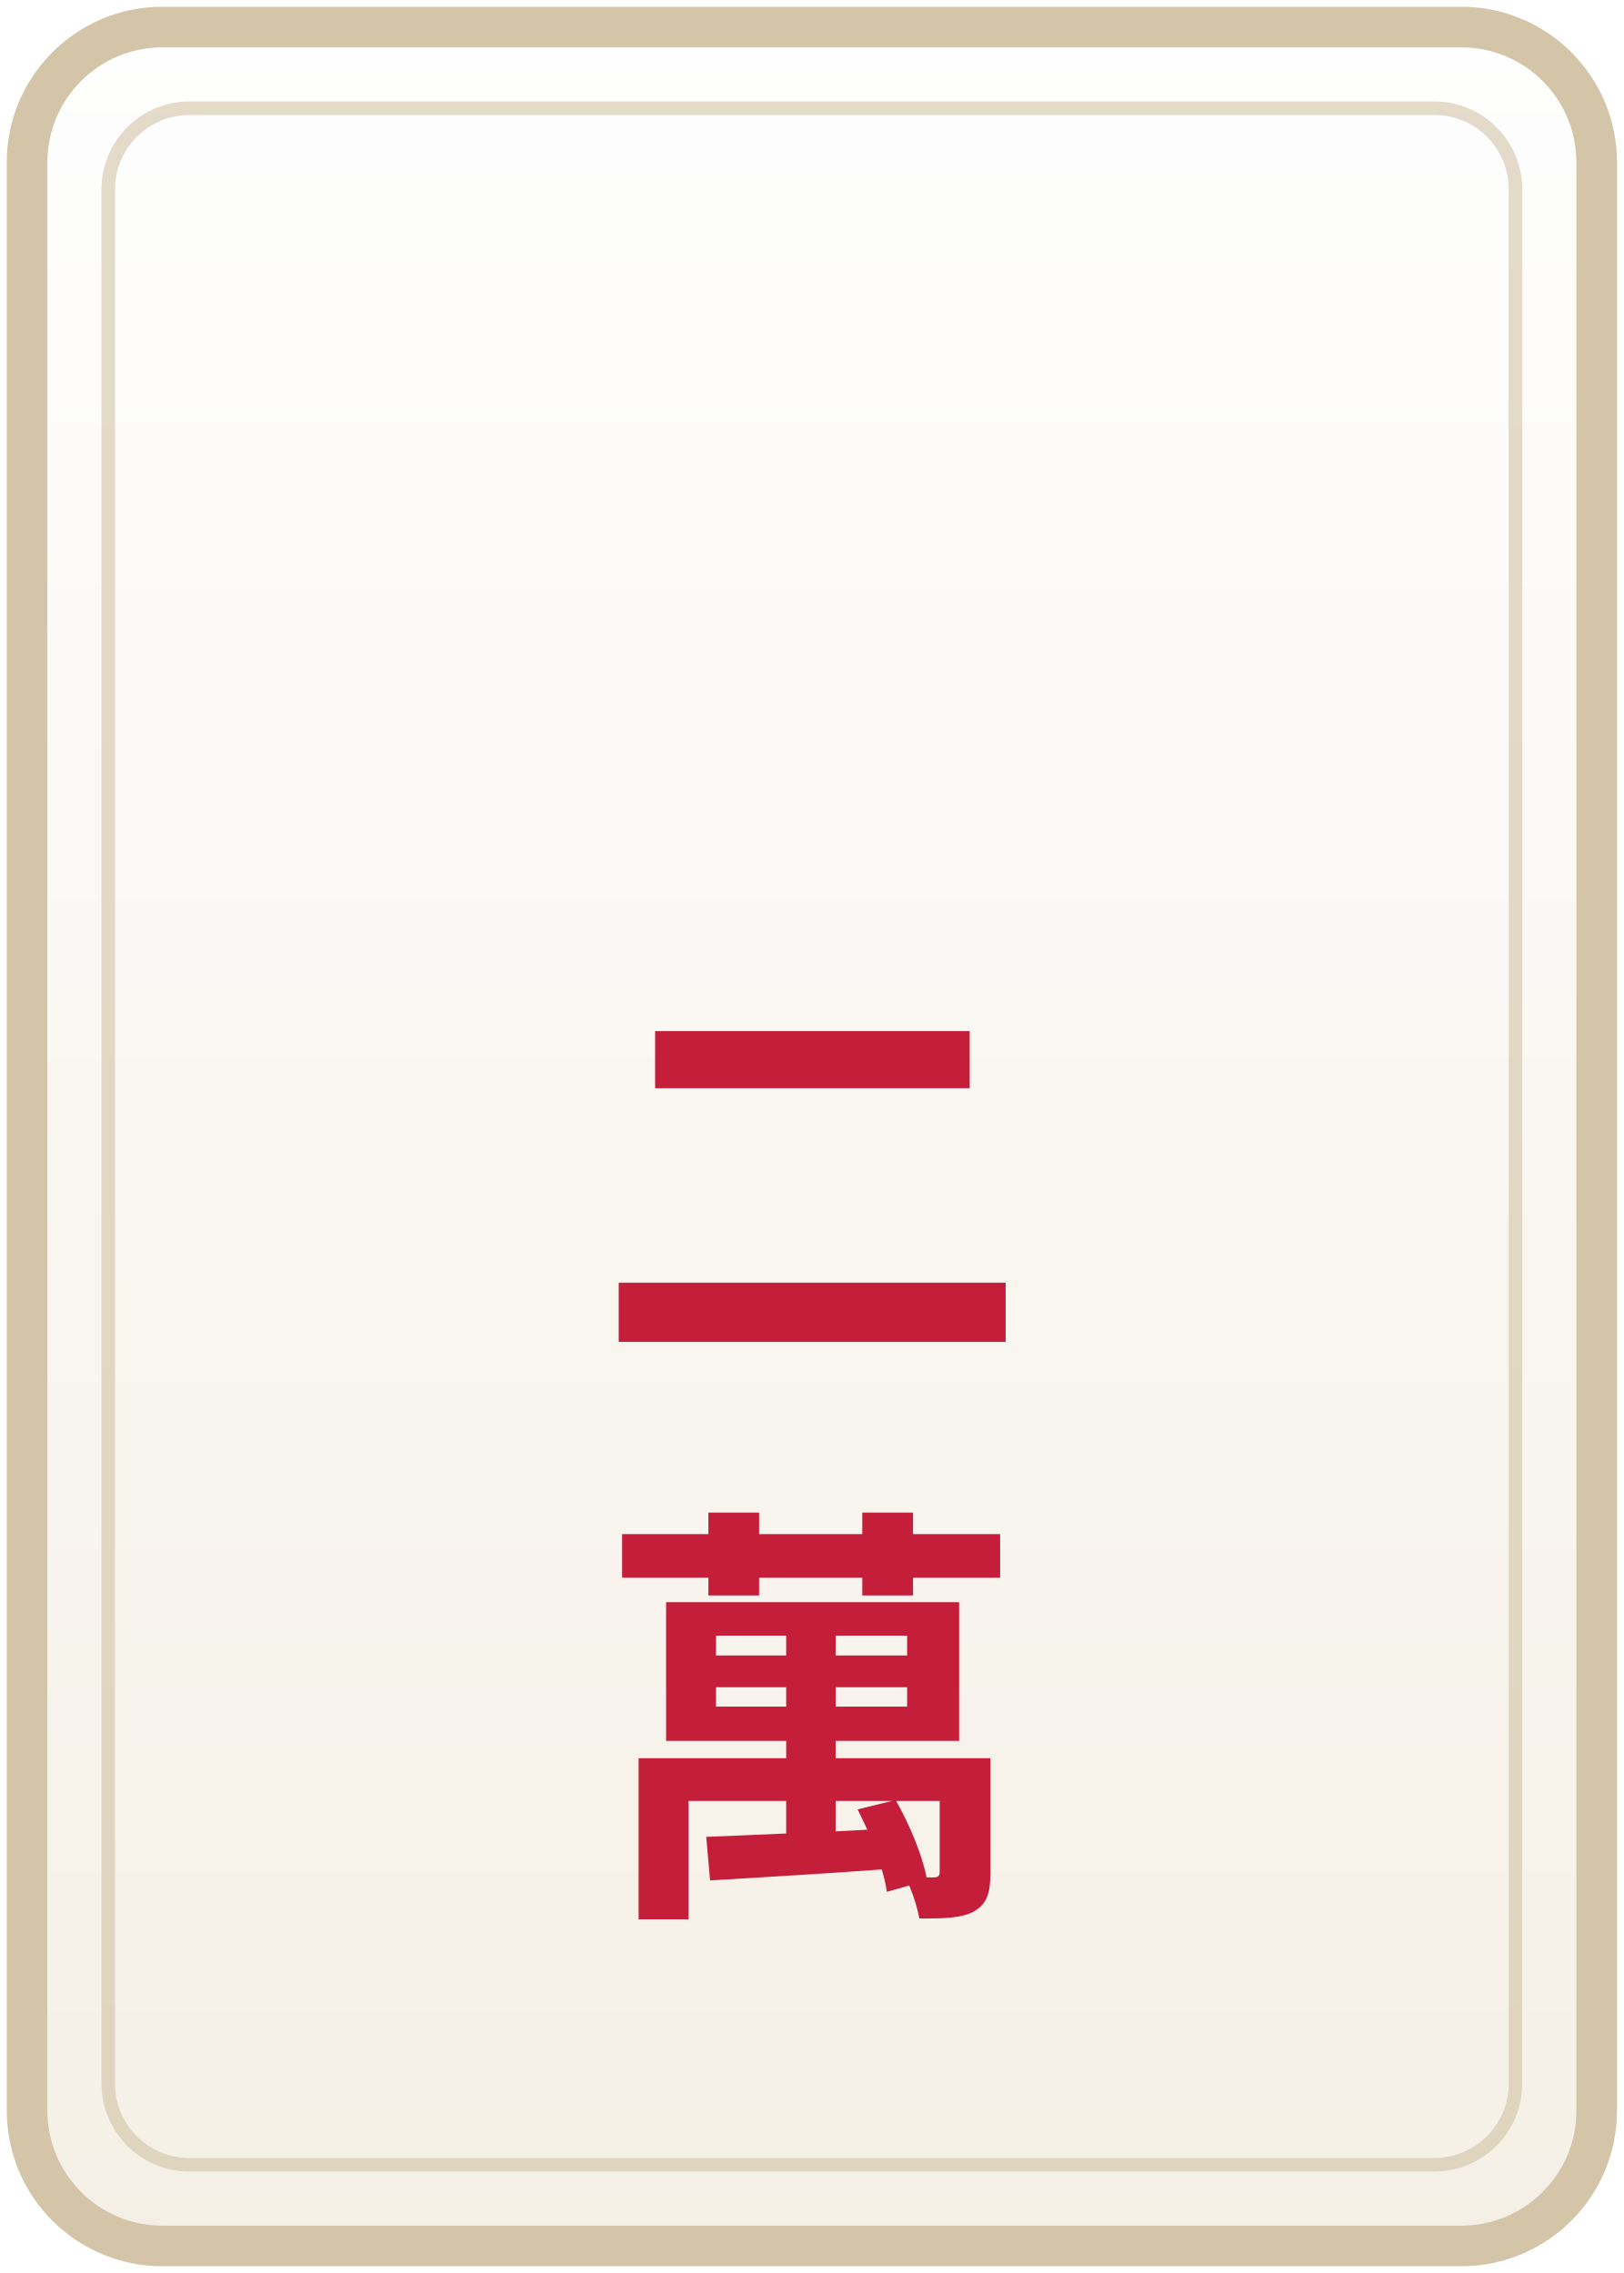
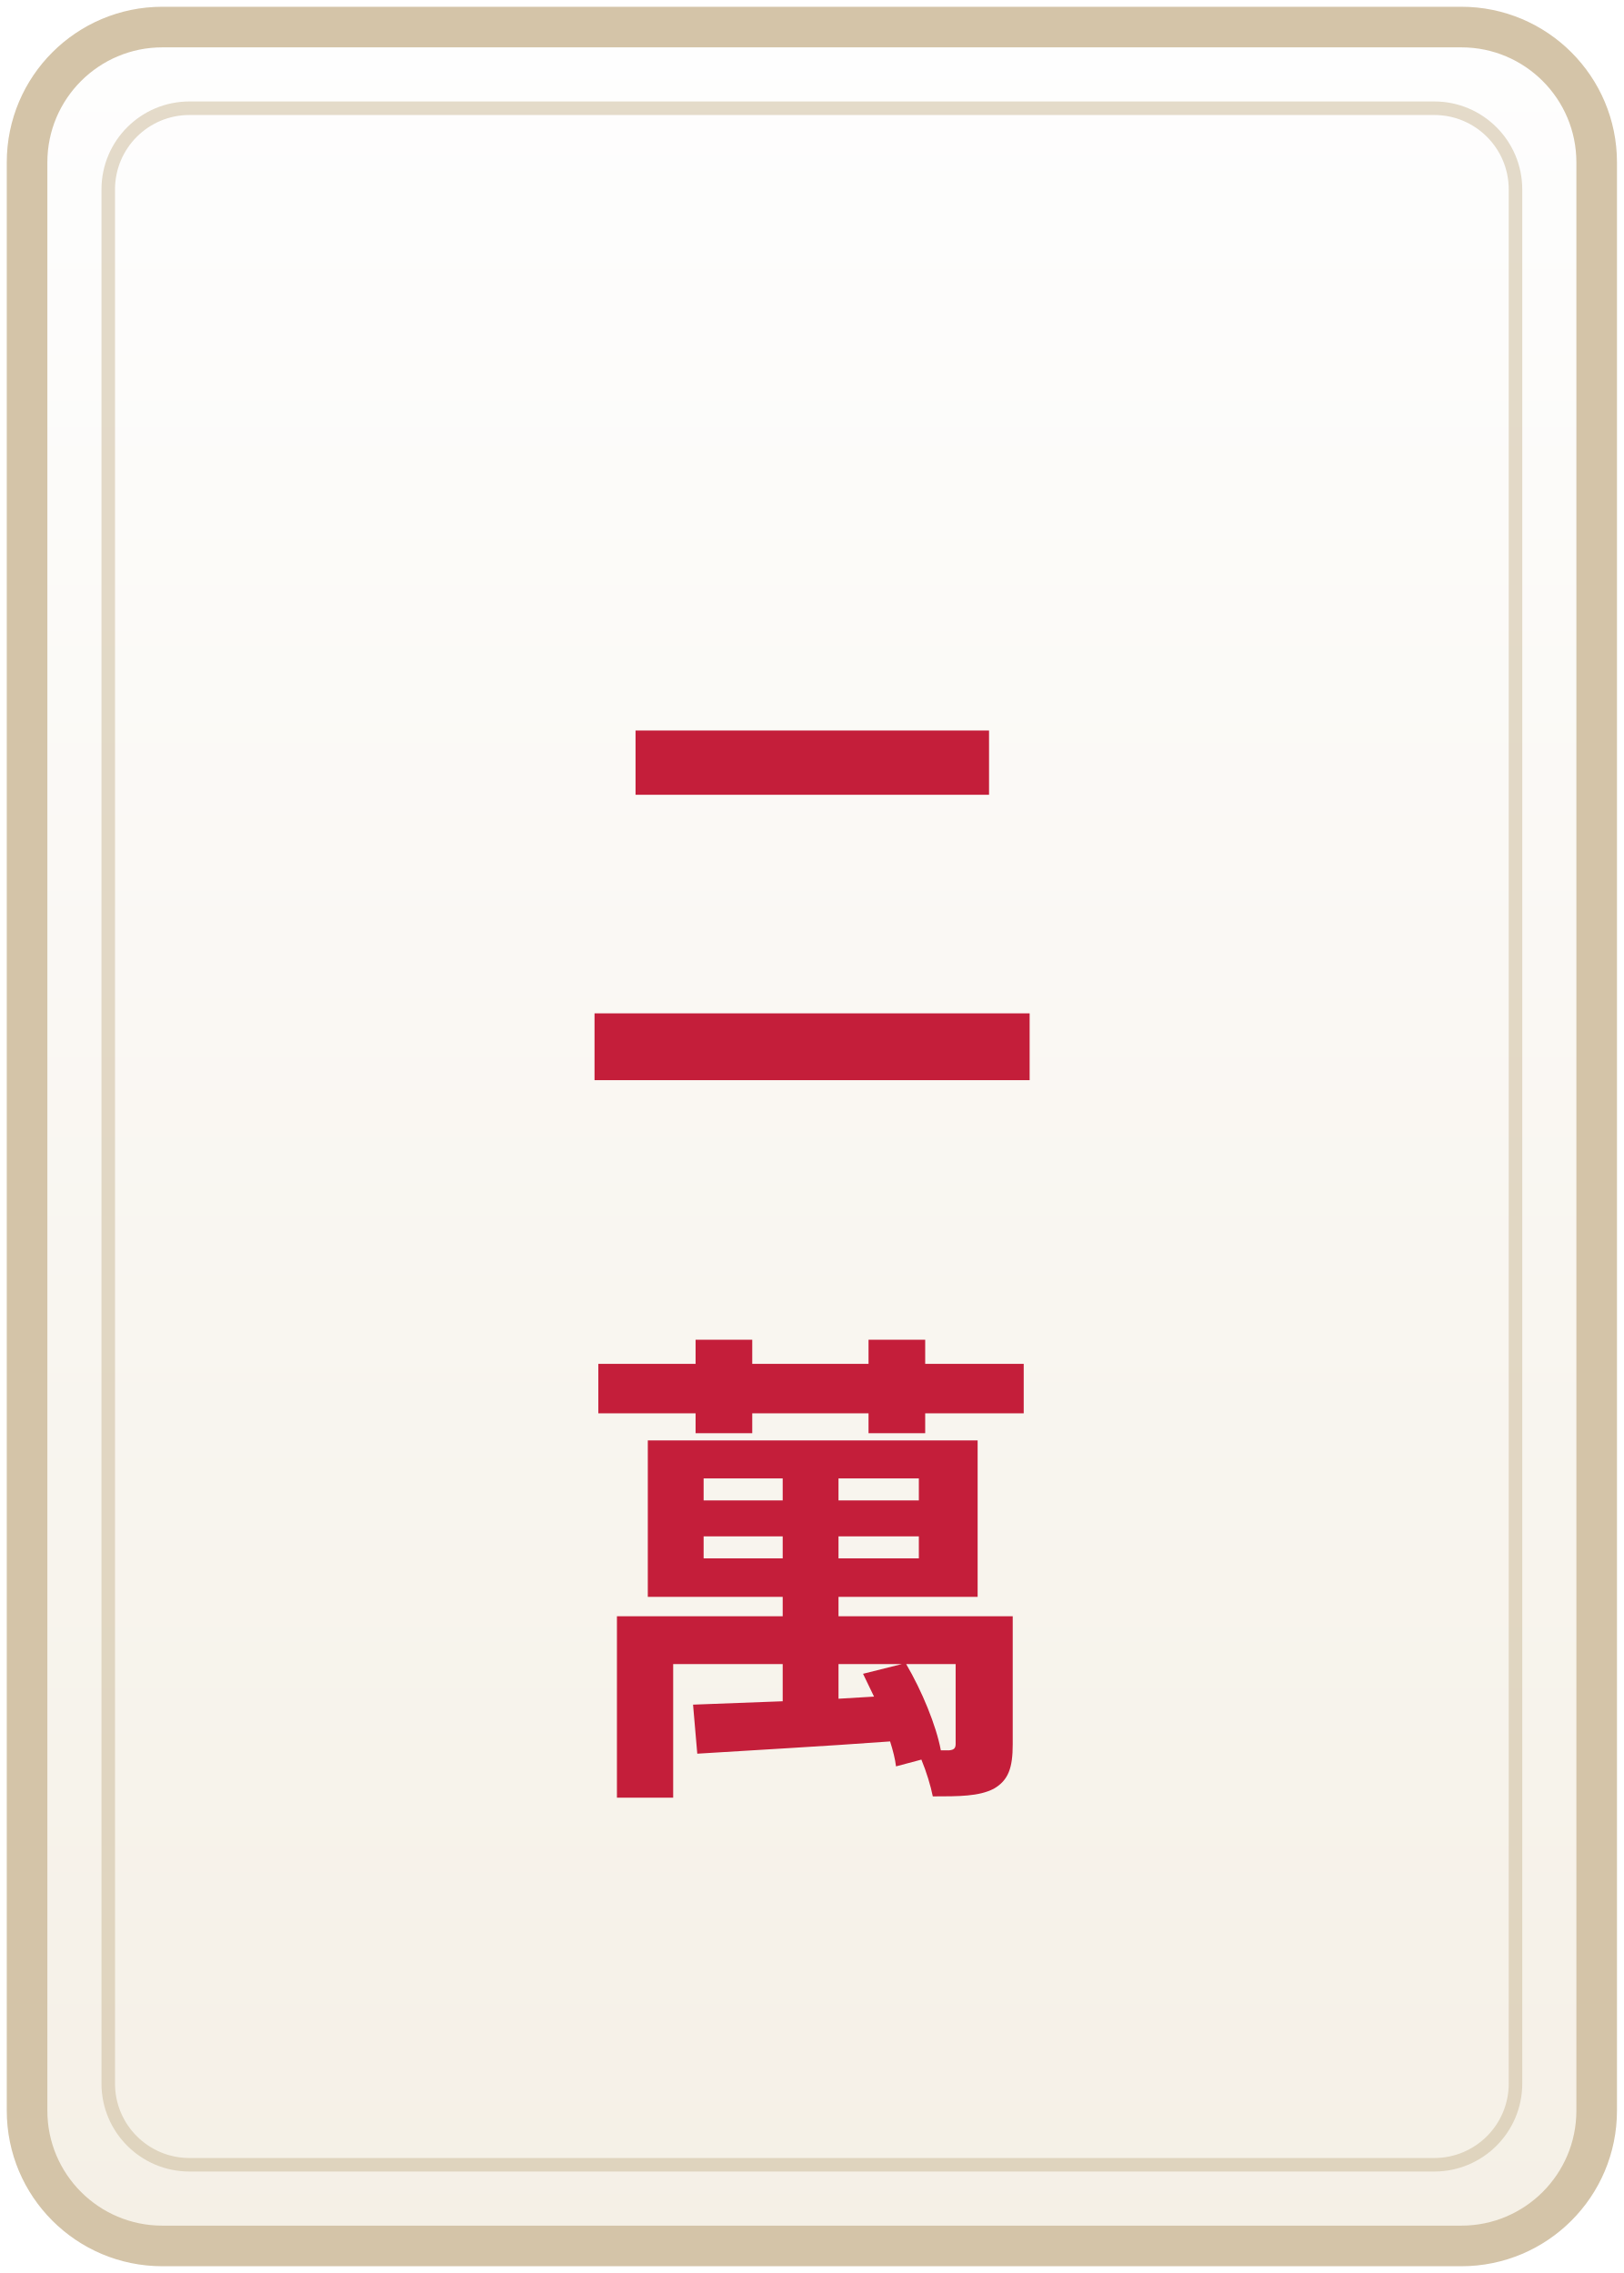
<svg xmlns="http://www.w3.org/2000/svg" width="60" height="84" viewBox="0 0 60 84">
  <defs>
    <linearGradient id="tileBg" x1="0%" y1="0%" x2="0%" y2="100%">
      <stop offset="0%" style="stop-color:#fefefe;stop-opacity:1" />
      <stop offset="100%" style="stop-color:#f5f0e6;stop-opacity:1" />
    </linearGradient>
  </defs>
  <rect x="1" y="1" width="58" height="82" rx="5" fill="url(#tileBg)" stroke="#d4c4a8" stroke-width="1.5" />
  <rect x="4" y="4" width="52" height="76" rx="3" fill="none" stroke="#c9b896" stroke-width="0.5" opacity="0.5" />
  <g transform="translate(30, 42)">
-     <text x="0" y="5" font-size="16" font-weight="bold" fill="#c41e3a" text-anchor="middle" writing-mode="tb" font-family="Arial, sans-serif">二</text>
-     <text x="0" y="25" font-size="16" font-weight="bold" fill="#c41e3a" text-anchor="middle" writing-mode="tb" font-family="Arial, sans-serif">萬</text>
+     <text x="0" y="-5" font-size="18" font-weight="bold" fill="#c41e3a" text-anchor="middle" writing-mode="tb" font-family="Microsoft JhengHei, Arial, sans-serif">二</text>
+     <text x="0" y="20" font-size="18" font-weight="bold" fill="#c41e3a" text-anchor="middle" writing-mode="tb" font-family="Microsoft JhengHei, Arial, sans-serif">萬</text>
  </g>
</svg>
